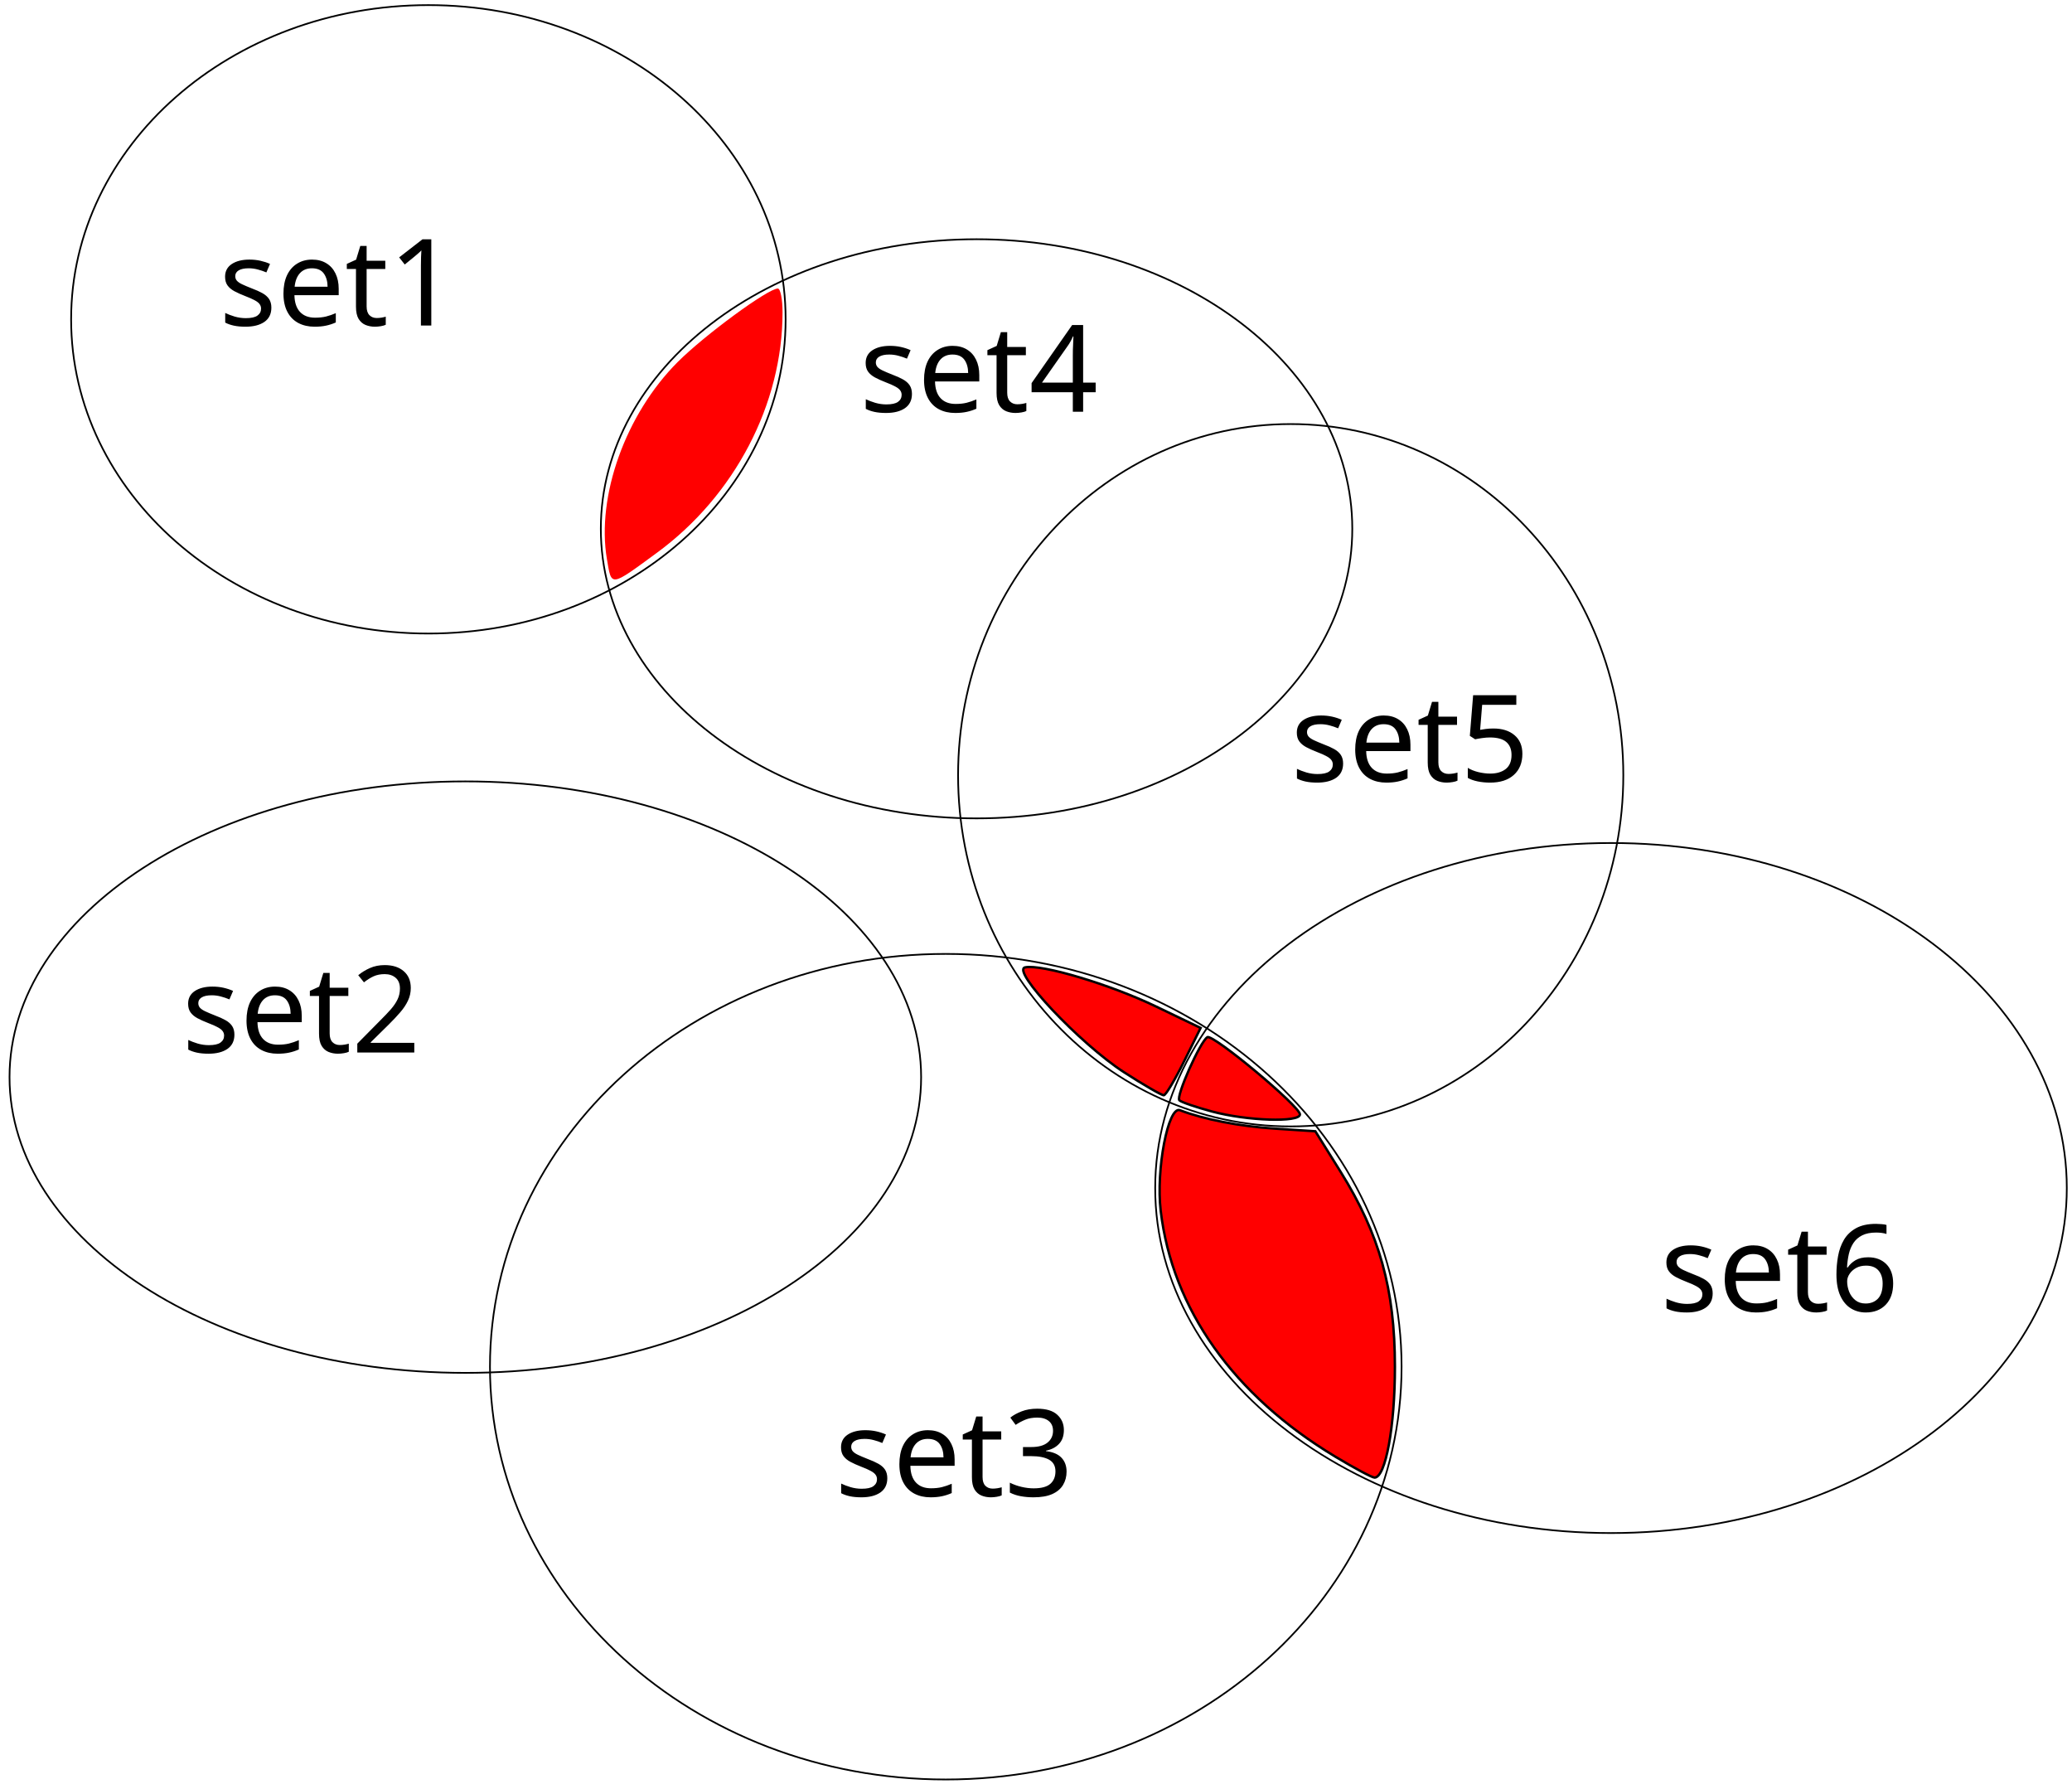
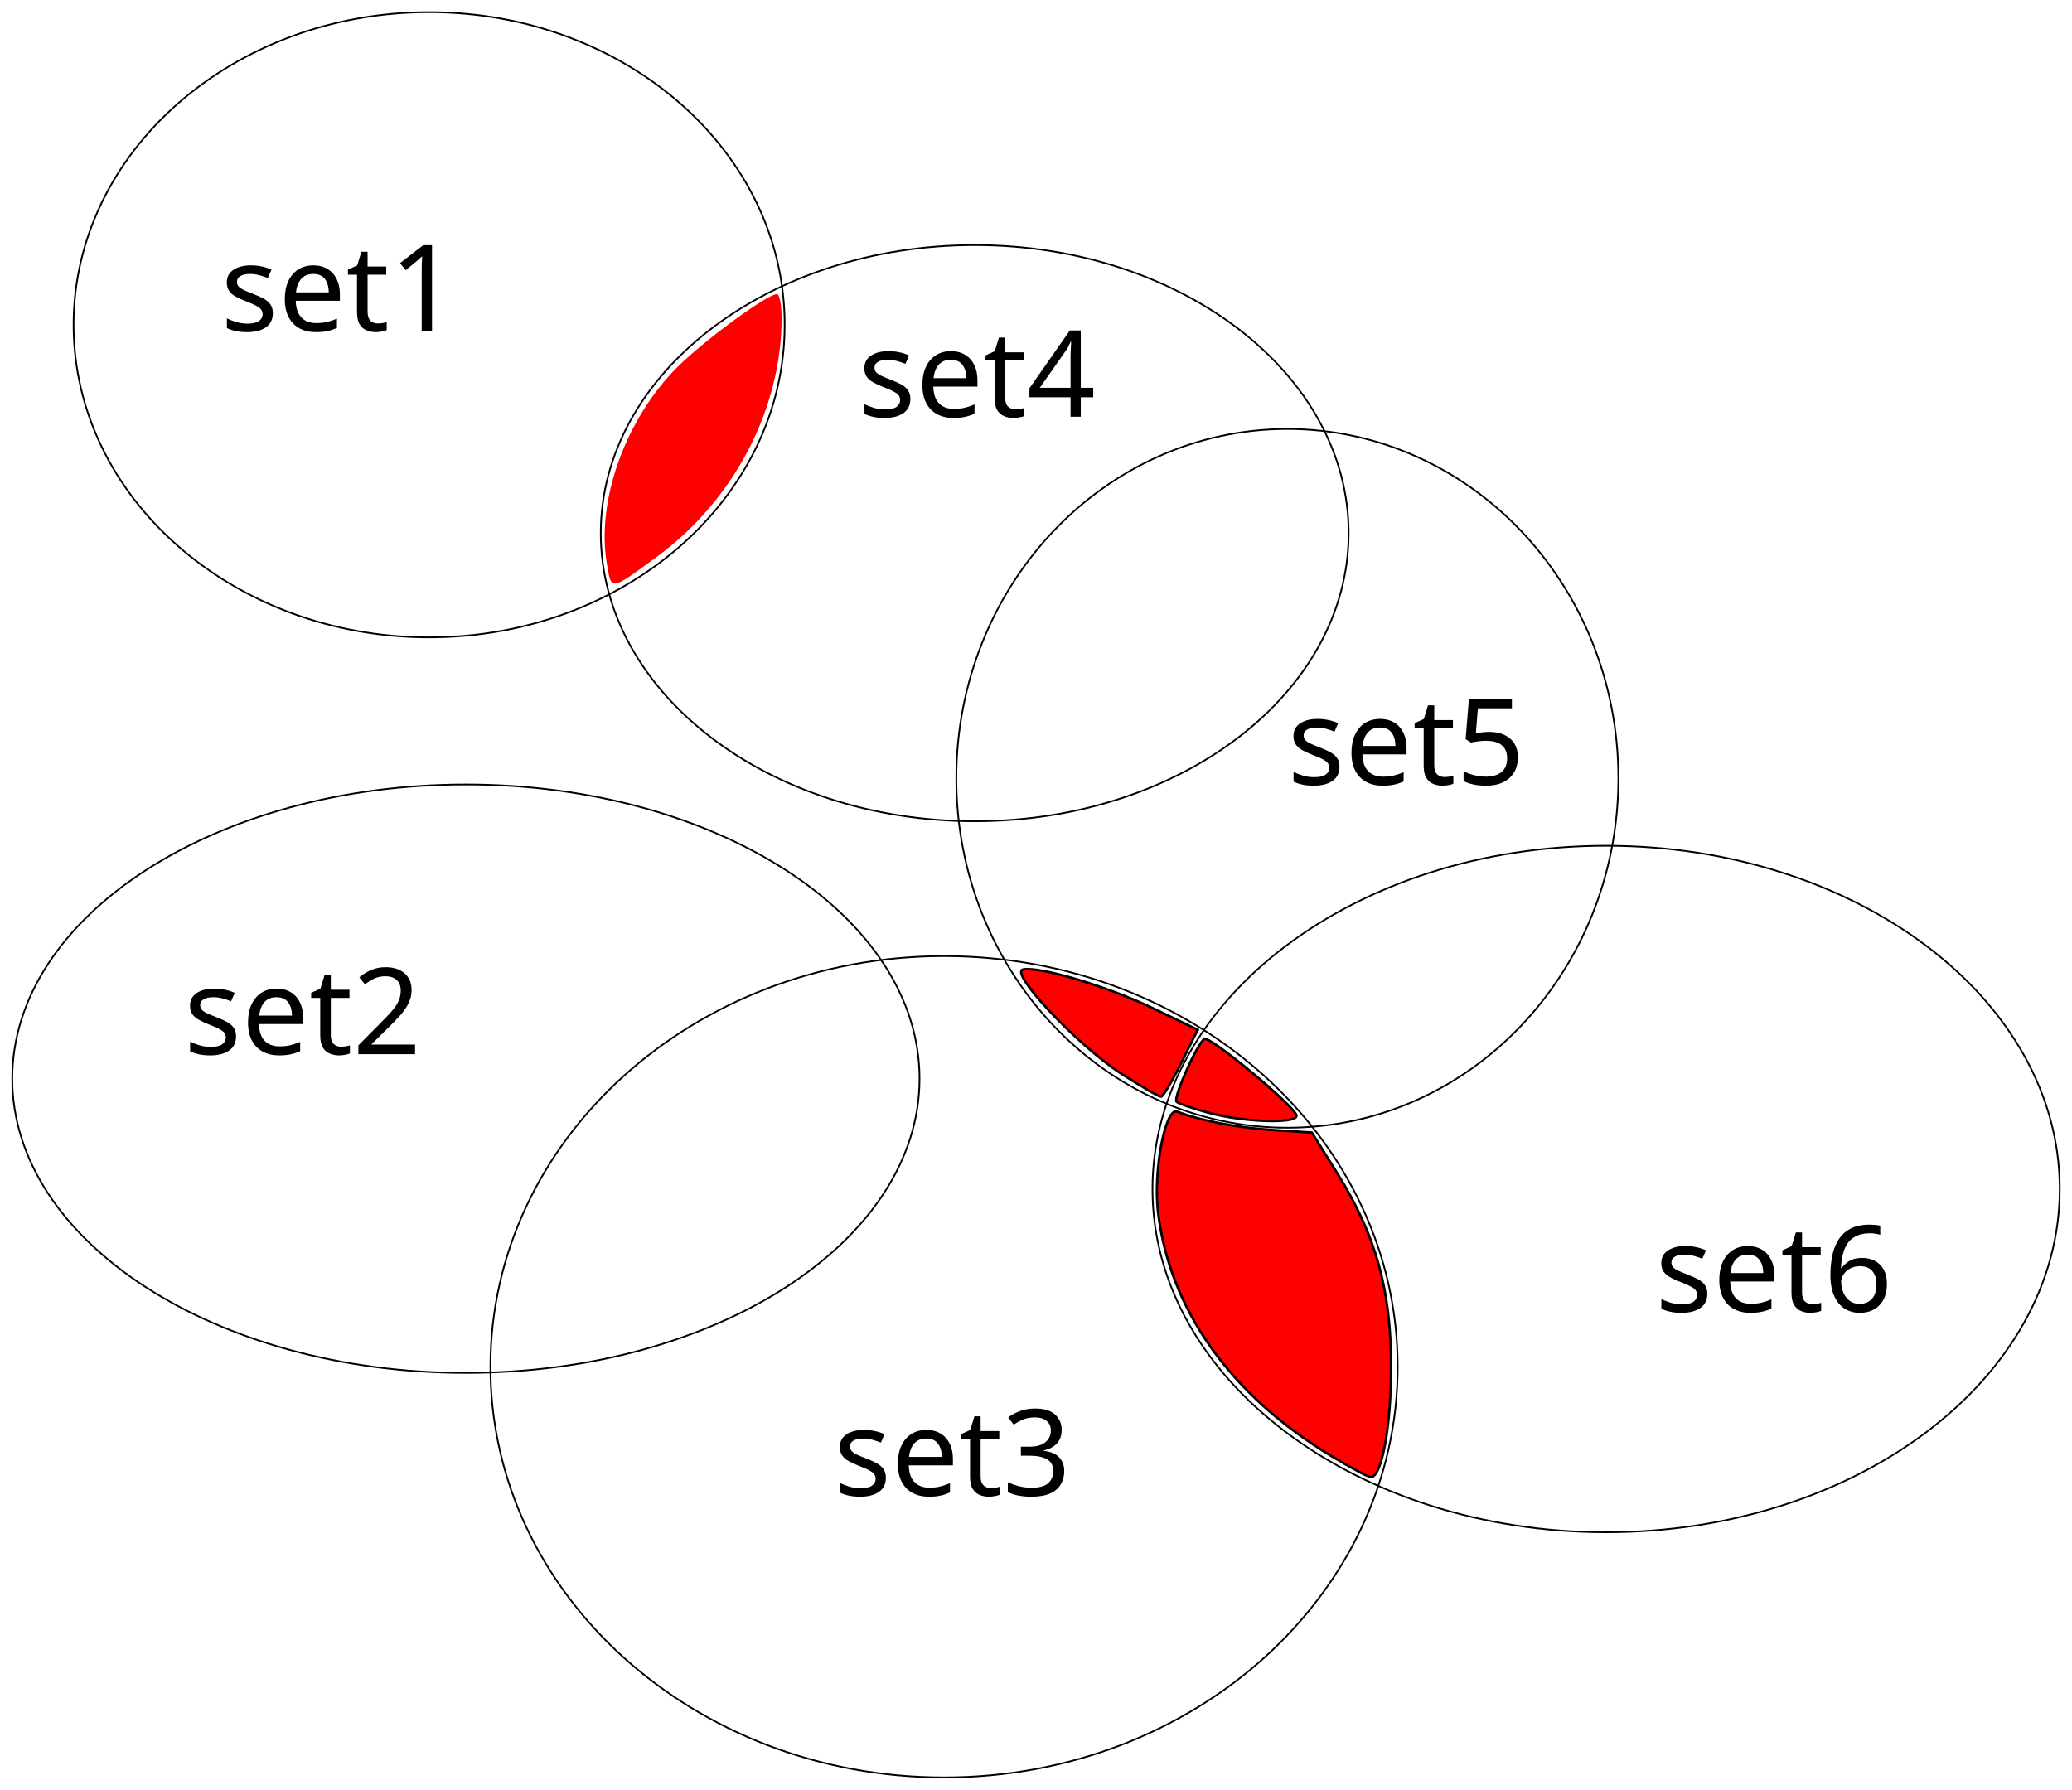
- <svg xmlns="http://www.w3.org/2000/svg" width="480.56" height="414.81" id="svg8539" version="1.1">
+ <svg xmlns="http://www.w3.org/2000/svg" width="364.41" height="314.79" id="svg8539" version="1.1">
  <defs id="defs8541" />
-   <g id="layer1" transform="translate(-71.21875,-232.0337)">
-     <path style="fill:none;stroke:#000000;stroke-width:0.392;stroke-miterlimit:4;stroke-opacity:1;stroke-dasharray:none" id="path8553" d="m 251.429,308.076 a 82.857,72.857 0 1 1 -165.714,0 82.857,72.857 0 1 1 165.714,0 z" transform="translate(2,-2)" />
-     <path style="fill:none;stroke:#000000;stroke-width:0.392;stroke-miterlimit:4;stroke-opacity:1;stroke-dasharray:none" id="path8555" d="m 282.857,483.791 a 105.714,68.571 0 1 1 -211.429,0 105.714,68.571 0 1 1 211.429,0 z" transform="translate(2,-2)" />
-     <path style="fill:none;stroke:#000000;stroke-width:0.392;stroke-miterlimit:4;stroke-opacity:1;stroke-dasharray:none" id="path8557" d="m 445.714,413.791 a 77.143,81.429 0 1 1 -154.286,0 77.143,81.429 0 1 1 154.286,0 z" transform="translate(2,-2)" />
-     <path style="fill:none;stroke:#000000;stroke-width:0.392;stroke-miterlimit:4;stroke-opacity:1;stroke-dasharray:none" id="path8559" d="m 382.857,356.648 a 87.143,67.143 0 1 1 -174.286,0 87.143,67.143 0 1 1 174.286,0 z" transform="translate(2,-2)" />
-     <path style="fill:none;stroke:#000000;stroke-width:0.392;stroke-miterlimit:4;stroke-opacity:1;stroke-dasharray:none" id="path8561" d="m 394.286,550.934 a 105.714,95.714 0 1 1 -211.429,0 105.714,95.714 0 1 1 211.429,0 z" transform="translate(2,-2)" />
-     <path style="fill:none;stroke:#000000;stroke-width:0.392;stroke-miterlimit:4;stroke-opacity:1;stroke-dasharray:none" id="path8563" d="m 548.571,509.505 a 105.714,80 0 1 1 -211.429,0 105.714,80 0 1 1 211.429,0 z" transform="translate(2,-2)" />
-     <text xml:space="preserve" style="font-size:28px;font-style:normal;font-weight:normal;line-height:125%;letter-spacing:0px;word-spacing:0px;fill:#000000;fill-opacity:1;stroke:none;font-family:Sans" x="122" y="307.505" id="text8565">
-       <tspan id="tspan8567" x="122" y="307.505">set1</tspan>
+   <g id="layer1" transform="translate(-73.22214,-229.0312)">
+     <path style="fill:none;stroke:#000000;stroke-width:0.392;stroke-miterlimit:4;stroke-opacity:1;stroke-dasharray:none" id="path8553" d="m 251.429,308.076 a 82.857,72.857 0 1 1 -165.714,0 82.857,72.857 0 1 1 165.714,0 z" transform="matrix(0.7546926,0,0,0.7546926,21.47388,53.65297)" />
+     <path style="fill:none;stroke:#000000;stroke-width:0.392;stroke-miterlimit:4;stroke-opacity:1;stroke-dasharray:none" id="path8555" d="m 282.857,483.791 a 105.714,68.571 0 1 1 -211.429,0 105.714,68.571 0 1 1 211.429,0 z" transform="matrix(0.7546926,0,0,0.7546926,21.47388,53.65297)" />
+     <path style="fill:none;stroke:#000000;stroke-width:0.392;stroke-miterlimit:4;stroke-opacity:1;stroke-dasharray:none" id="path8557" d="m 445.714,413.791 a 77.143,81.429 0 1 1 -154.286,0 77.143,81.429 0 1 1 154.286,0 z" transform="matrix(0.7546926,0,0,0.7546926,21.47388,53.65297)" />
+     <path style="fill:none;stroke:#000000;stroke-width:0.392;stroke-miterlimit:4;stroke-opacity:1;stroke-dasharray:none" id="path8559" d="m 382.857,356.648 a 87.143,67.143 0 1 1 -174.286,0 87.143,67.143 0 1 1 174.286,0 z" transform="matrix(0.7546926,0,0,0.7546926,21.47388,53.65297)" />
+     <path style="fill:none;stroke:#000000;stroke-width:0.392;stroke-miterlimit:4;stroke-opacity:1;stroke-dasharray:none" id="path8561" d="m 394.286,550.934 a 105.714,95.714 0 1 1 -211.429,0 105.714,95.714 0 1 1 211.429,0 z" transform="matrix(0.7546926,0,0,0.7546926,21.47388,53.65297)" />
+     <path style="fill:none;stroke:#000000;stroke-width:0.392;stroke-miterlimit:4;stroke-opacity:1;stroke-dasharray:none" id="path8563" d="m 548.571,509.505 a 105.714,80 0 1 1 -211.429,0 105.714,80 0 1 1 211.429,0 z" transform="matrix(0.7546926,0,0,0.7546926,21.47388,53.65297)" />
+     <text xml:space="preserve" style="font-size:21.131px;font-style:normal;font-weight:normal;line-height:125%;letter-spacing:0px;word-spacing:0px;fill:#000000;fill-opacity:1;stroke:none;font-family:Sans" x="112.037" y="287.234" id="text8565">
+       <tspan id="tspan8567" x="112.037" y="287.234">set1</tspan>
    </text>
-     <text xml:space="preserve" style="font-size:28px;font-style:normal;font-weight:normal;line-height:125%;letter-spacing:0px;word-spacing:0px;fill:#000000;fill-opacity:1;stroke:none;font-family:Sans" x="113.429" y="476.076" id="text8569">
-       <tspan id="tspan8571" x="113.429" y="476.076">set2</tspan>
+     <text xml:space="preserve" style="font-size:21.131px;font-style:normal;font-weight:normal;line-height:125%;letter-spacing:0px;word-spacing:0px;fill:#000000;fill-opacity:1;stroke:none;font-family:Sans" x="105.568" y="414.454" id="text8569">
+       <tspan id="tspan8571" x="105.568" y="414.454">set2</tspan>
    </text>
-     <text id="text8573" y="327.505" x="270.571" style="font-size:28px;font-style:normal;font-weight:normal;line-height:125%;letter-spacing:0px;word-spacing:0px;fill:#000000;fill-opacity:1;stroke:none;font-family:Sans" xml:space="preserve">
-       <tspan y="327.505" x="270.571" id="tspan8575">set4</tspan>
+     <text id="text8573" y="302.328" x="224.163" style="font-size:21.131px;font-style:normal;font-weight:normal;line-height:125%;letter-spacing:0px;word-spacing:0px;fill:#000000;fill-opacity:1;stroke:none;font-family:Sans" xml:space="preserve">
+       <tspan y="302.328" x="224.163" id="tspan8575">set4</tspan>
    </text>
-     <text xml:space="preserve" style="font-size:28px;font-style:normal;font-weight:normal;line-height:125%;letter-spacing:0px;word-spacing:0px;fill:#000000;fill-opacity:1;stroke:none;font-family:Sans" x="370.571" y="413.219" id="text8577">
-       <tspan id="tspan8579" x="370.571" y="413.219">set5</tspan>
+     <text xml:space="preserve" style="font-size:21.131px;font-style:normal;font-weight:normal;line-height:125%;letter-spacing:0px;word-spacing:0px;fill:#000000;fill-opacity:1;stroke:none;font-family:Sans" x="299.632" y="367.016" id="text8577">
+       <tspan id="tspan8579" x="299.632" y="367.016">set5</tspan>
    </text>
-     <text id="text8581" y="536.076" x="456.286" style="font-size:28px;font-style:normal;font-weight:normal;line-height:125%;letter-spacing:0px;word-spacing:0px;fill:#000000;fill-opacity:1;stroke:none;font-family:Sans" xml:space="preserve">
-       <tspan y="536.076" x="456.286" id="tspan8583">set6</tspan>
+     <text id="text8581" y="459.735" x="364.32" style="font-size:21.131px;font-style:normal;font-weight:normal;line-height:125%;letter-spacing:0px;word-spacing:0px;fill:#000000;fill-opacity:1;stroke:none;font-family:Sans" xml:space="preserve">
+       <tspan y="459.735" x="364.32" id="tspan8583">set6</tspan>
    </text>
-     <text xml:space="preserve" style="font-size:28px;font-style:normal;font-weight:normal;line-height:125%;letter-spacing:0px;word-spacing:0px;fill:#000000;fill-opacity:1;stroke:none;font-family:Sans" x="264.857" y="578.934" id="text8585">
-       <tspan id="tspan8587" x="264.857" y="578.934">set3</tspan>
+     <text xml:space="preserve" style="font-size:21.131px;font-style:normal;font-weight:normal;line-height:125%;letter-spacing:0px;word-spacing:0px;fill:#000000;fill-opacity:1;stroke:none;font-family:Sans" x="219.85" y="492.079" id="text8585">
+       <tspan id="tspan8587" x="219.85" y="492.079">set3</tspan>
    </text>
-     <path style="fill:#ff0000;fill-opacity:1;stroke:none" d="m 211.979,361.664 c -2.47,-14.619 4.362,-33.634 16.415,-45.688 6.261,-6.262 20.956,-17.042 23.23,-17.042 0.6,0 1.091,2.484 1.091,5.519 0,21.279 -11.116,42.553 -29.126,55.746 -10.94,8.014 -10.512,7.96 -11.609,1.465 z" id="path9116" />
-     <path style="fill:#ff0000;fill-opacity:1;fill-rule:nonzero;stroke:#000000;stroke-width:0.56;stroke-miterlimit:4;stroke-opacity:1;stroke-dasharray:none" d="m 380.884,569.776 c -23.575,-14.196 -37.787,-34.218 -40.466,-57.007 -1.12,-9.53 1.726,-24.36 4.473,-23.306 5.583,2.143 13.818,3.735 22.109,4.275 l 9.286,0.605 5.86,9.397 c 9.046,14.506 12.588,27.213 12.597,45.193 0.007,13.913 -2.16,25.714 -4.723,25.714 -0.575,0 -4.686,-2.192 -9.135,-4.872 l 0,0 z" id="path9120" />
-     <path style="fill:#ff0000;fill-opacity:1;fill-rule:nonzero;stroke:#000000;stroke-width:0.56;stroke-miterlimit:4;stroke-opacity:1;stroke-dasharray:none" d="m 331.864,480.624 c -10.159,-6.566 -26.212,-23.603 -22.883,-24.285 3.854,-0.79 19.708,3.95 30.383,9.084 l 10.312,4.96 -3.838,7.759 c -2.111,4.267 -4.221,7.798 -4.688,7.847 -0.467,0.049 -4.646,-2.365 -9.286,-5.364 l 0,0 z" id="path9122" />
-     <path style="fill:#ff0000;fill-opacity:1;fill-rule:nonzero;stroke:#000000;stroke-width:0.56;stroke-miterlimit:4;stroke-opacity:1;stroke-dasharray:none" d="m 352.334,489.766 c -3.745,-1.007 -7.156,-2.179 -7.581,-2.604 -0.849,-0.849 4.8,-13.587 6.488,-14.63 1.298,-0.802 21.473,16.014 21.473,17.899 0,1.916 -12.273,1.516 -20.38,-0.665 z" id="path9124" />
+     <path style="fill:#ff0000;fill-opacity:1;stroke:none" d="m 179.943,328.107 c -1.864,-11.033 3.292,-25.383 12.388,-34.481 4.726,-4.726 15.815,-12.862 17.532,-12.862 0.453,0 0.823,1.874 0.823,4.165 0,16.059 -8.389,32.114 -21.982,42.071 -8.256,6.048 -7.933,6.007 -8.761,1.106 z" id="path9116" />
+     <path style="fill:#ff0000;fill-opacity:1;fill-rule:nonzero;stroke:#000000;stroke-width:0.423;stroke-miterlimit:4;stroke-opacity:1;stroke-dasharray:none" d="m 307.415,485.168 c -17.792,-10.714 -28.518,-25.824 -30.539,-43.023 -0.845,-7.192 1.303,-18.384 3.376,-17.589 4.214,1.617 10.429,2.819 16.686,3.227 l 7.008,0.457 4.422,7.092 c 6.827,10.948 9.5,20.538 9.507,34.107 0.005,10.5 -1.63,19.406 -3.564,19.406 -0.434,0 -3.536,-1.655 -6.894,-3.677 l 0,0 z" id="path9120" />
+     <path style="fill:#ff0000;fill-opacity:1;fill-rule:nonzero;stroke:#000000;stroke-width:0.423;stroke-miterlimit:4;stroke-opacity:1;stroke-dasharray:none" d="m 270.42,417.886 c -7.667,-4.956 -19.782,-17.813 -17.269,-18.328 2.908,-0.597 14.874,2.981 22.93,6.856 l 7.782,3.743 -2.897,5.855 c -1.593,3.22 -3.185,5.885 -3.538,5.922 -0.353,0.037 -3.506,-1.785 -7.008,-4.048 l 0,0 z" id="path9122" />
+     <path style="fill:#ff0000;fill-opacity:1;fill-rule:nonzero;stroke:#000000;stroke-width:0.423;stroke-miterlimit:4;stroke-opacity:1;stroke-dasharray:none" d="m 285.868,424.785 c -2.826,-0.76 -5.401,-1.644 -5.721,-1.965 -0.641,-0.641 3.623,-10.254 4.896,-11.041 0.98,-0.605 16.206,12.086 16.206,13.508 0,1.446 -9.262,1.144 -15.381,-0.502 z" id="path9124" />
  </g>
</svg>
